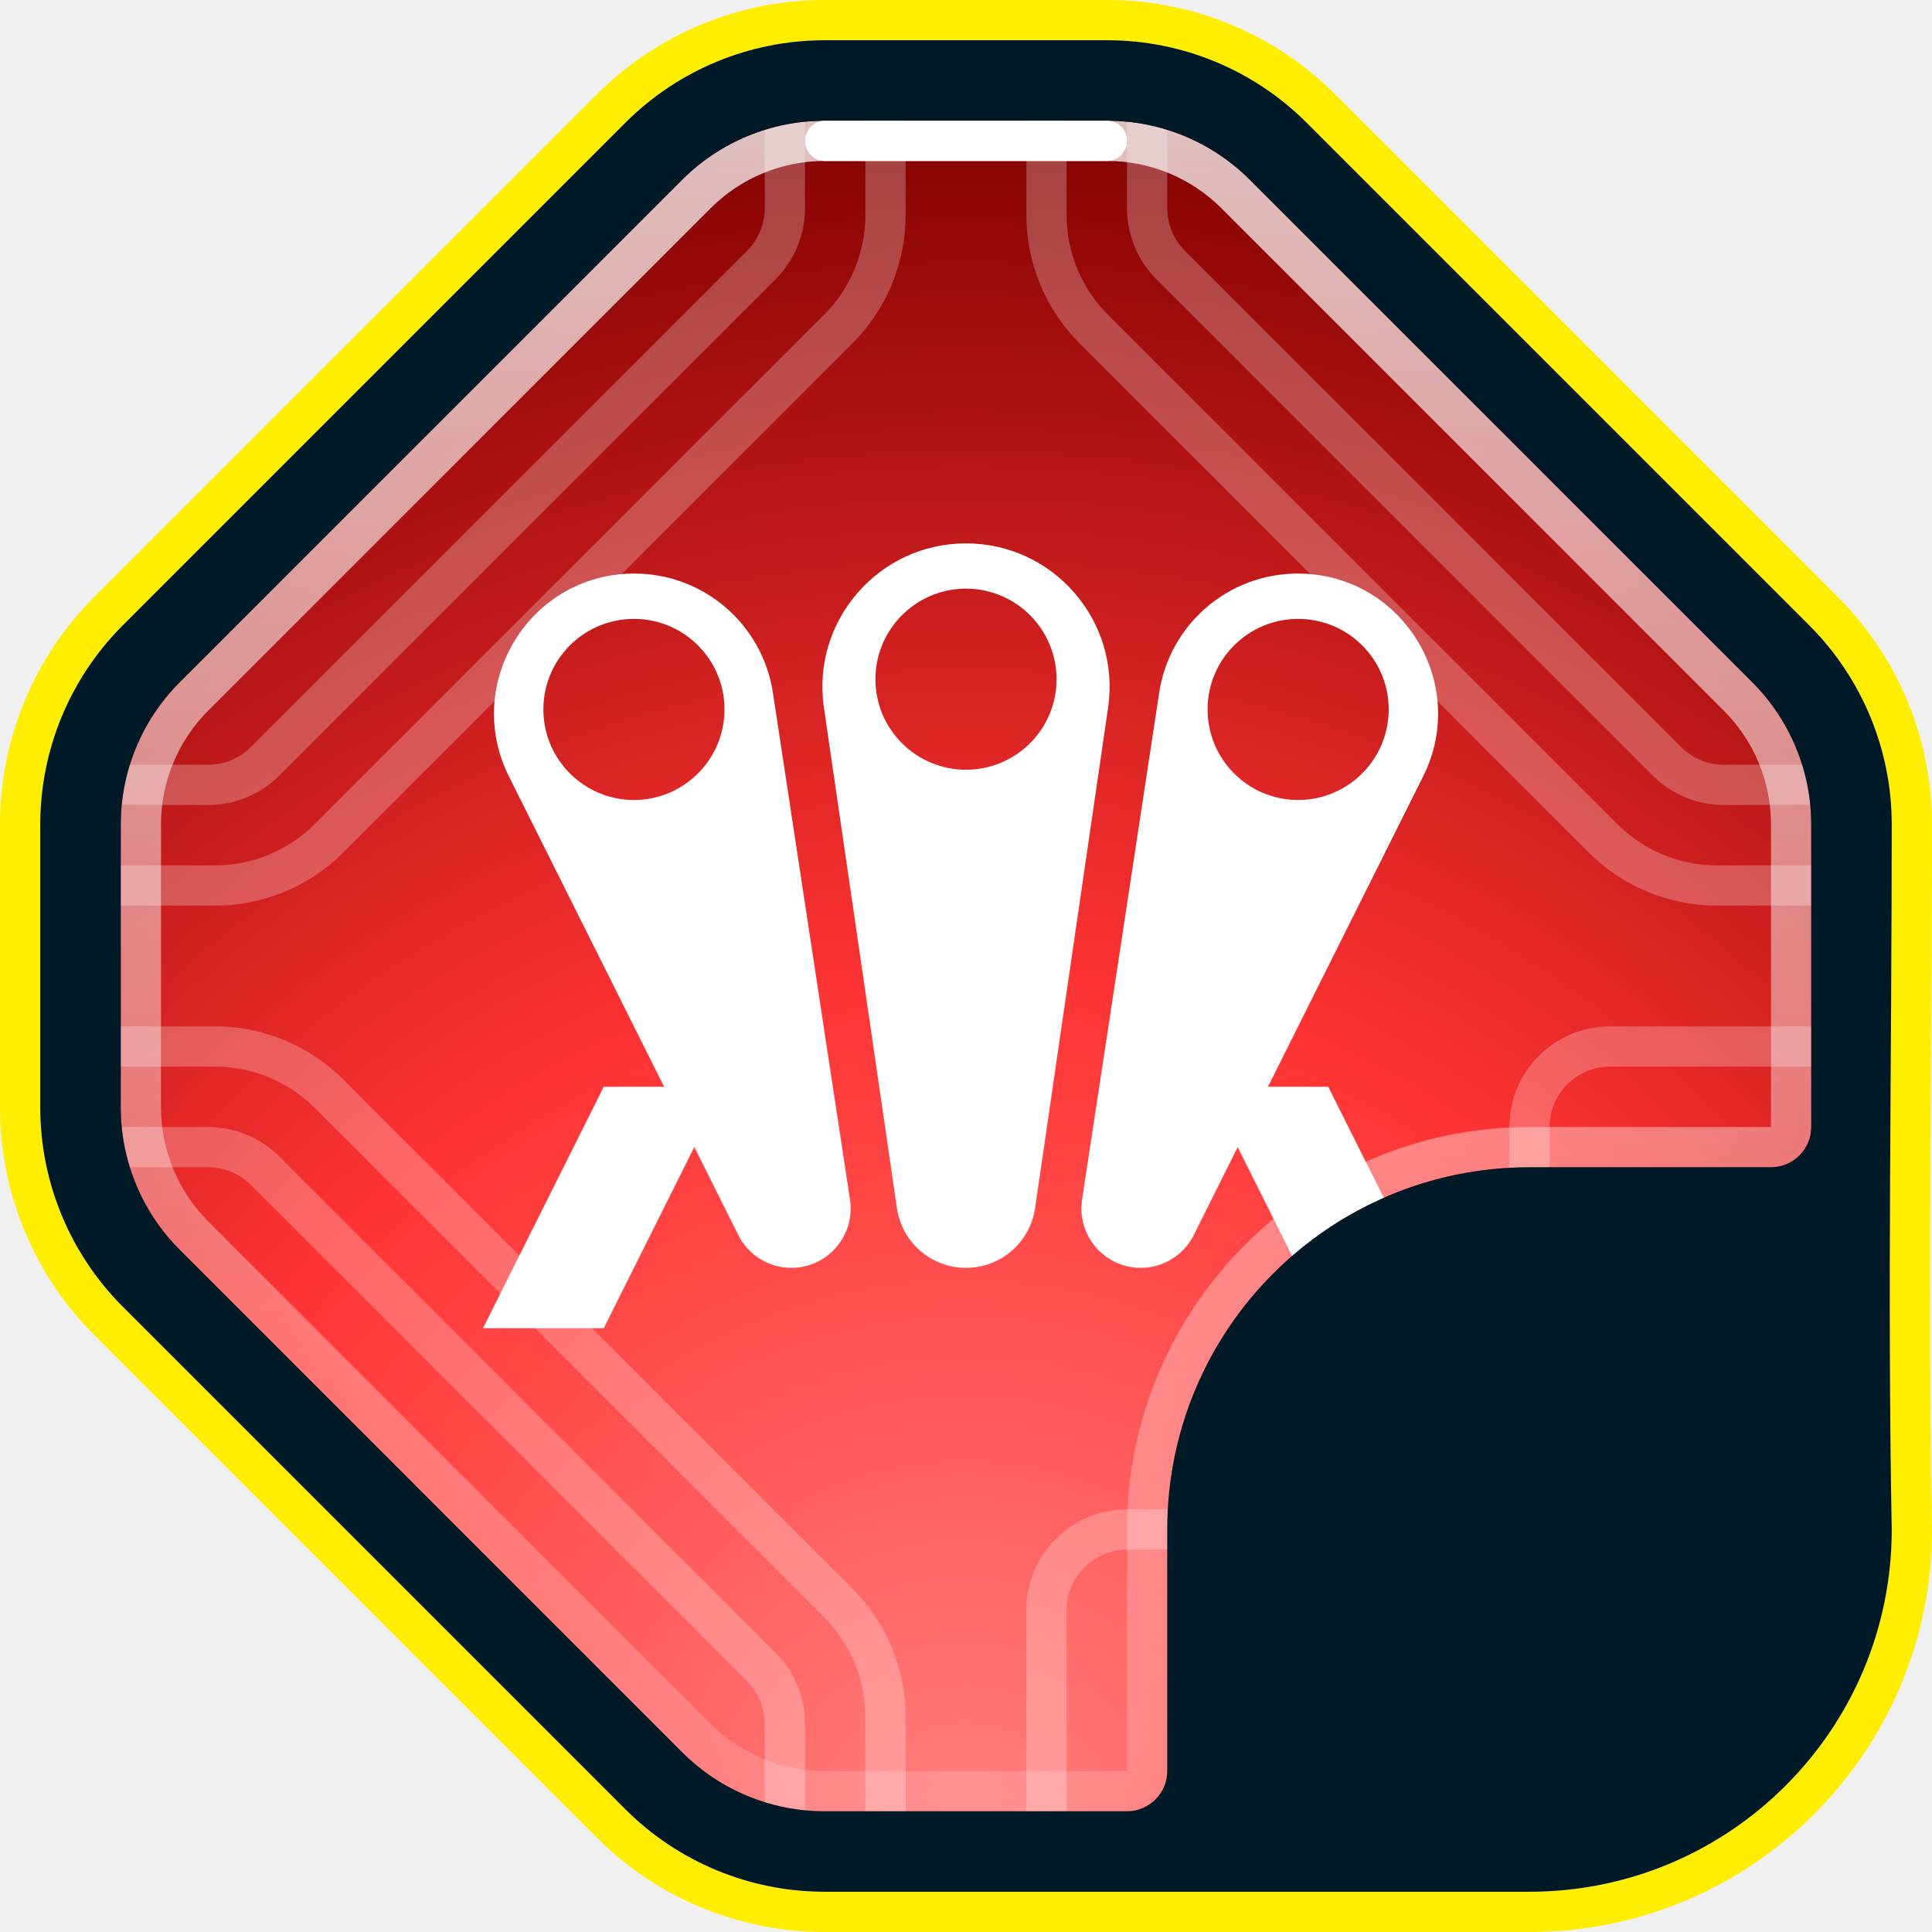
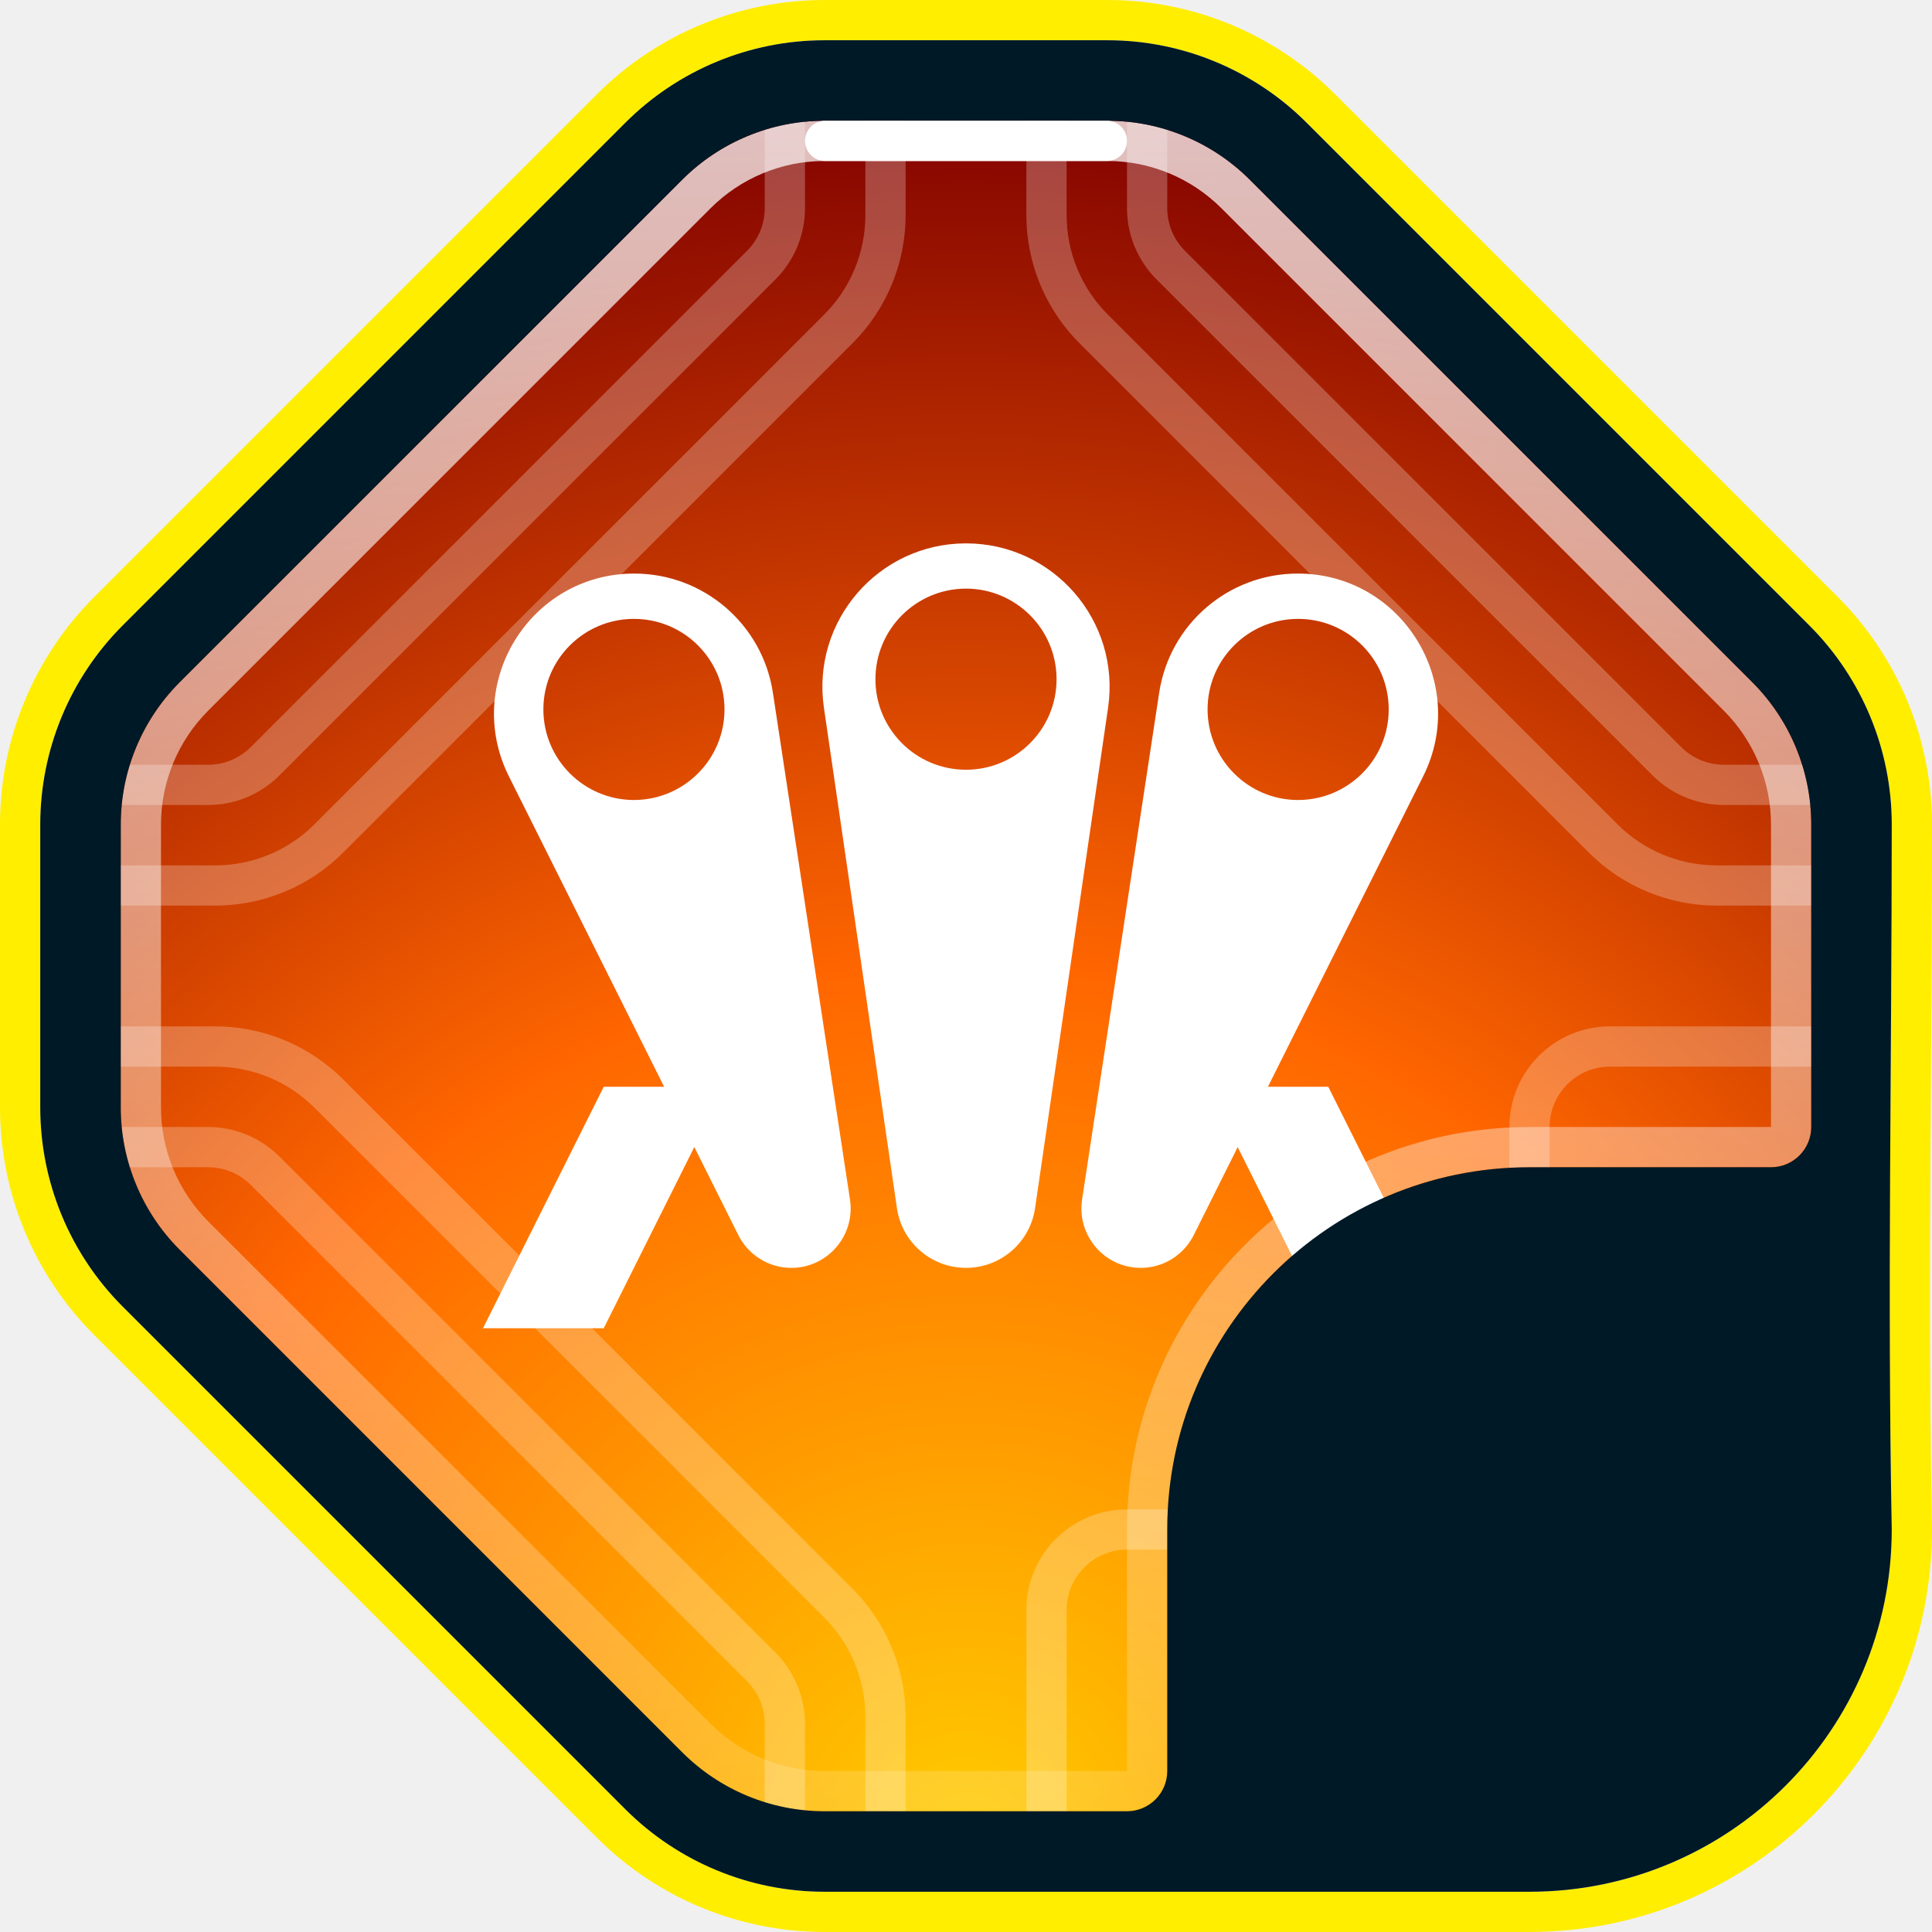
<svg xmlns="http://www.w3.org/2000/svg" width="24" height="24" viewBox="0 0 24 24" fill="none">
  <path fill-rule="evenodd" clip-rule="evenodd" d="M24 19C24 21.761 21.761 24 19 24H10.243C9.182 24 8.164 23.579 7.414 22.828L1.172 16.586C0.421 15.836 0 14.818 0 13.757V10.243C0 9.182 0.421 8.164 1.172 7.414L7.414 1.172C8.164 0.421 9.182 0 10.243 0H13.757C14.818 0 15.836 0.421 16.586 1.172L22.828 7.414C23.579 8.164 24 9.182 24 10.243C24 11.222 23.994 12.198 23.988 13.173C23.975 15.116 23.963 17.052 24 18.991L24 19ZM23.5 19C23.463 17.055 23.475 15.108 23.488 13.161C23.494 12.188 23.5 11.215 23.5 10.243C23.5 9.314 23.131 8.424 22.475 7.768L16.232 1.525C15.576 0.869 14.686 0.5 13.757 0.5H10.243C9.314 0.5 8.424 0.869 7.768 1.525L1.525 7.768C0.869 8.424 0.5 9.314 0.5 10.243V13.757C0.5 14.686 0.869 15.576 1.525 16.232L7.768 22.475C8.424 23.131 9.314 23.5 10.243 23.5H19C21.485 23.5 23.5 21.485 23.5 19Z" fill="#FFEE00" />
  <path d="M8.121 1.879L1.879 8.121C1.316 8.684 1 9.447 1 10.243V13.757C1 14.553 1.316 15.316 1.879 15.879L8.121 22.121C8.684 22.684 9.447 23 10.243 23H13.757C14.553 23 15.316 22.684 15.879 22.121L22.121 15.879C22.684 15.316 23 14.553 23 13.757V10.243C23 9.447 22.684 8.684 22.121 8.121L15.879 1.879C15.316 1.316 14.553 1 13.757 1H10.243C9.447 1 8.684 1.316 8.121 1.879Z" fill="url(#paint0_radial_37212_55388)" />
  <path fill-rule="evenodd" clip-rule="evenodd" d="M10 1V2.586C10 2.917 9.868 3.235 9.634 3.47L3.47 9.634C3.235 9.868 2.917 10 2.586 10H1V9.5H2.586C2.785 9.5 2.975 9.421 3.116 9.28L9.28 3.116C9.421 2.975 9.5 2.785 9.5 2.586V1H10ZM14 1V2.586C14 2.917 14.132 3.235 14.366 3.47L20.53 9.634C20.765 9.868 21.083 10 21.414 10H23V9.5H21.414C21.215 9.5 21.024 9.421 20.884 9.28L14.72 3.116C14.579 2.975 14.5 2.785 14.5 2.586V1H14ZM10 21.414V23H9.5V21.414C9.5 21.215 9.421 21.024 9.28 20.884L3.116 14.72C2.975 14.579 2.785 14.5 2.586 14.5H1V14H2.586C2.917 14 3.235 14.132 3.47 14.366L9.634 20.53C9.868 20.765 10 21.083 10 21.414ZM11.25 1V2.672C11.25 3.268 11.013 3.841 10.591 4.263L4.263 10.591C3.841 11.013 3.268 11.25 2.672 11.25H1V10.75H2.672C3.136 10.75 3.581 10.566 3.909 10.237L10.237 3.909C10.566 3.581 10.75 3.136 10.75 2.672V1H11.25ZM12.75 2.672V1H13.25V2.672C13.25 3.136 13.434 3.581 13.763 3.909L20.091 10.237C20.419 10.566 20.864 10.75 21.328 10.75H23V11.25H21.328C20.732 11.25 20.159 11.013 19.737 10.591L13.409 4.263C12.987 3.841 12.75 3.268 12.75 2.672ZM11.25 23V21.328C11.25 20.732 11.013 20.159 10.591 19.737L4.263 13.409C3.841 12.987 3.268 12.75 2.672 12.75H1V13.25H2.672C3.136 13.25 3.581 13.434 3.909 13.763L10.237 20.091C10.566 20.419 10.75 20.864 10.75 21.328V23H11.25ZM12.75 20V23H13.25V20C13.25 19.586 13.586 19.25 14 19.25H15V18.75H14C13.31 18.75 12.75 19.31 12.75 20ZM20 12.75C19.31 12.75 18.75 13.31 18.75 14V15H19.25V14C19.25 13.586 19.586 13.25 20 13.25H23V12.75H20Z" fill="white" fill-opacity="0.25" />
  <path fill-rule="evenodd" clip-rule="evenodd" d="M10.243 2C9.712 2 9.204 2.211 8.828 2.586L2.586 8.828C2.211 9.204 2 9.712 2 10.243V13.757C2 14.288 2.211 14.796 2.586 15.172L8.828 21.414C9.204 21.789 9.712 22 10.243 22H14V19C14 16.239 16.239 14 19 14H22V10.243C22 9.712 21.789 9.204 21.414 8.828L15.172 2.586C14.796 2.211 14.288 2 13.757 2H10.243ZM10.243 1.5C9.58 1.5 8.944 1.763 8.475 2.232L2.232 8.475C1.763 8.944 1.5 9.58 1.5 10.243V13.757C1.5 14.42 1.763 15.056 2.232 15.525L8.475 21.768C8.944 22.237 9.58 22.5 10.243 22.5H14C14.276 22.5 14.5 22.276 14.5 22V19C14.5 16.515 16.515 14.5 19 14.5H22C22.276 14.5 22.5 14.276 22.5 14V10.243C22.5 9.58 22.237 8.944 21.768 8.475L15.525 2.232C15.056 1.763 14.42 1.5 13.757 1.5H10.243Z" fill="url(#paint1_linear_37212_55388)" />
  <path d="M7.879 7.125C8.739 7.125 9.471 7.753 9.601 8.604L10.559 14.902C10.626 15.348 10.281 15.75 9.83 15.75C9.551 15.75 9.297 15.592 9.172 15.343L8.625 14.249L7.5 16.5H6L7.5 13.5H8.25L6.322 9.645C5.744 8.487 6.585 7.125 7.879 7.125ZM16.121 7.125C17.415 7.125 18.257 8.486 17.679 9.644L15.751 13.5H16.5L18 16.5H16.5L15.375 14.25L14.829 15.343C14.704 15.592 14.45 15.75 14.171 15.75C13.72 15.75 13.375 15.348 13.442 14.902L14.4 8.604C14.53 7.753 15.261 7.125 16.121 7.125ZM12 6.75C13.087 6.75 13.922 7.715 13.765 8.791L12.858 15.008C12.796 15.434 12.431 15.75 12 15.75C11.569 15.75 11.204 15.434 11.142 15.008L10.235 8.791C10.078 7.715 10.913 6.75 12 6.75ZM7.875 7.688C7.254 7.688 6.75 8.191 6.75 8.812C6.75 9.434 7.254 9.937 7.875 9.938C8.496 9.937 9 9.434 9 8.812C9 8.191 8.496 7.688 7.875 7.688ZM16.126 7.688C15.505 7.688 15.001 8.191 15.001 8.812C15.001 9.434 15.505 9.938 16.126 9.938C16.747 9.937 17.251 9.434 17.251 8.812C17.251 8.191 16.747 7.688 16.126 7.688ZM12 7.312C11.379 7.313 10.875 7.816 10.875 8.438C10.875 9.059 11.379 9.562 12 9.562C12.621 9.562 13.125 9.059 13.125 8.438C13.125 7.816 12.621 7.313 12 7.312Z" fill="white" />
  <path fill-rule="evenodd" clip-rule="evenodd" d="M10.243 23.5C9.314 23.5 8.424 23.131 7.768 22.475L1.525 16.232C0.869 15.576 0.5 14.686 0.5 13.757V10.243C0.5 9.314 0.869 8.424 1.525 7.768L7.768 1.525C8.424 0.869 9.314 0.5 10.243 0.5H13.757C14.686 0.5 15.576 0.869 16.232 1.525L22.475 7.768C23.131 8.424 23.5 9.314 23.5 10.243C23.5 13.161 23.445 16.083 23.5 19C23.5 21.485 21.485 23.5 19 23.5C15.979 23.5 13.28 23.5 10.243 23.5ZM8.475 2.232C8.944 1.763 9.58 1.5 10.243 1.5H13.757C14.42 1.5 15.056 1.763 15.525 2.232L21.768 8.475C22.237 8.944 22.5 9.58 22.5 10.243V14C22.5 14.276 22.276 14.5 22 14.5H19C16.515 14.5 14.5 16.515 14.5 19V22C14.5 22.276 14.276 22.5 14 22.5H10.243C9.58 22.5 8.944 22.237 8.475 21.768L2.232 15.525C1.763 15.056 1.5 14.42 1.5 13.757V10.243C1.5 9.58 1.763 8.944 2.232 8.475L8.475 2.232Z" fill="#001926" />
  <rect x="10" y="1.5" width="4" height="0.5" rx="0.25" fill="white" />
  <defs>
    <radialGradient id="paint0_radial_37212_55388" cx="0" cy="0" r="1" gradientUnits="userSpaceOnUse" gradientTransform="translate(12 23) rotate(-90) scale(22)">
-       <stop stop-color="#FF8080" />
-       <stop offset="0.496" stop-color="#FF3333" />
+       <stop stop-color="#FFCC00" />
+       <stop offset="0.5" stop-color="#FF6600" />
      <stop offset="1" stop-color="#800000" />
    </radialGradient>
    <linearGradient id="paint1_linear_37212_55388" x1="12" y1="1.5" x2="12" y2="22.5" gradientUnits="userSpaceOnUse">
      <stop stop-color="white" stop-opacity="0.75" />
      <stop offset="1" stop-color="white" stop-opacity="0.15" />
    </linearGradient>
  </defs>
</svg>
